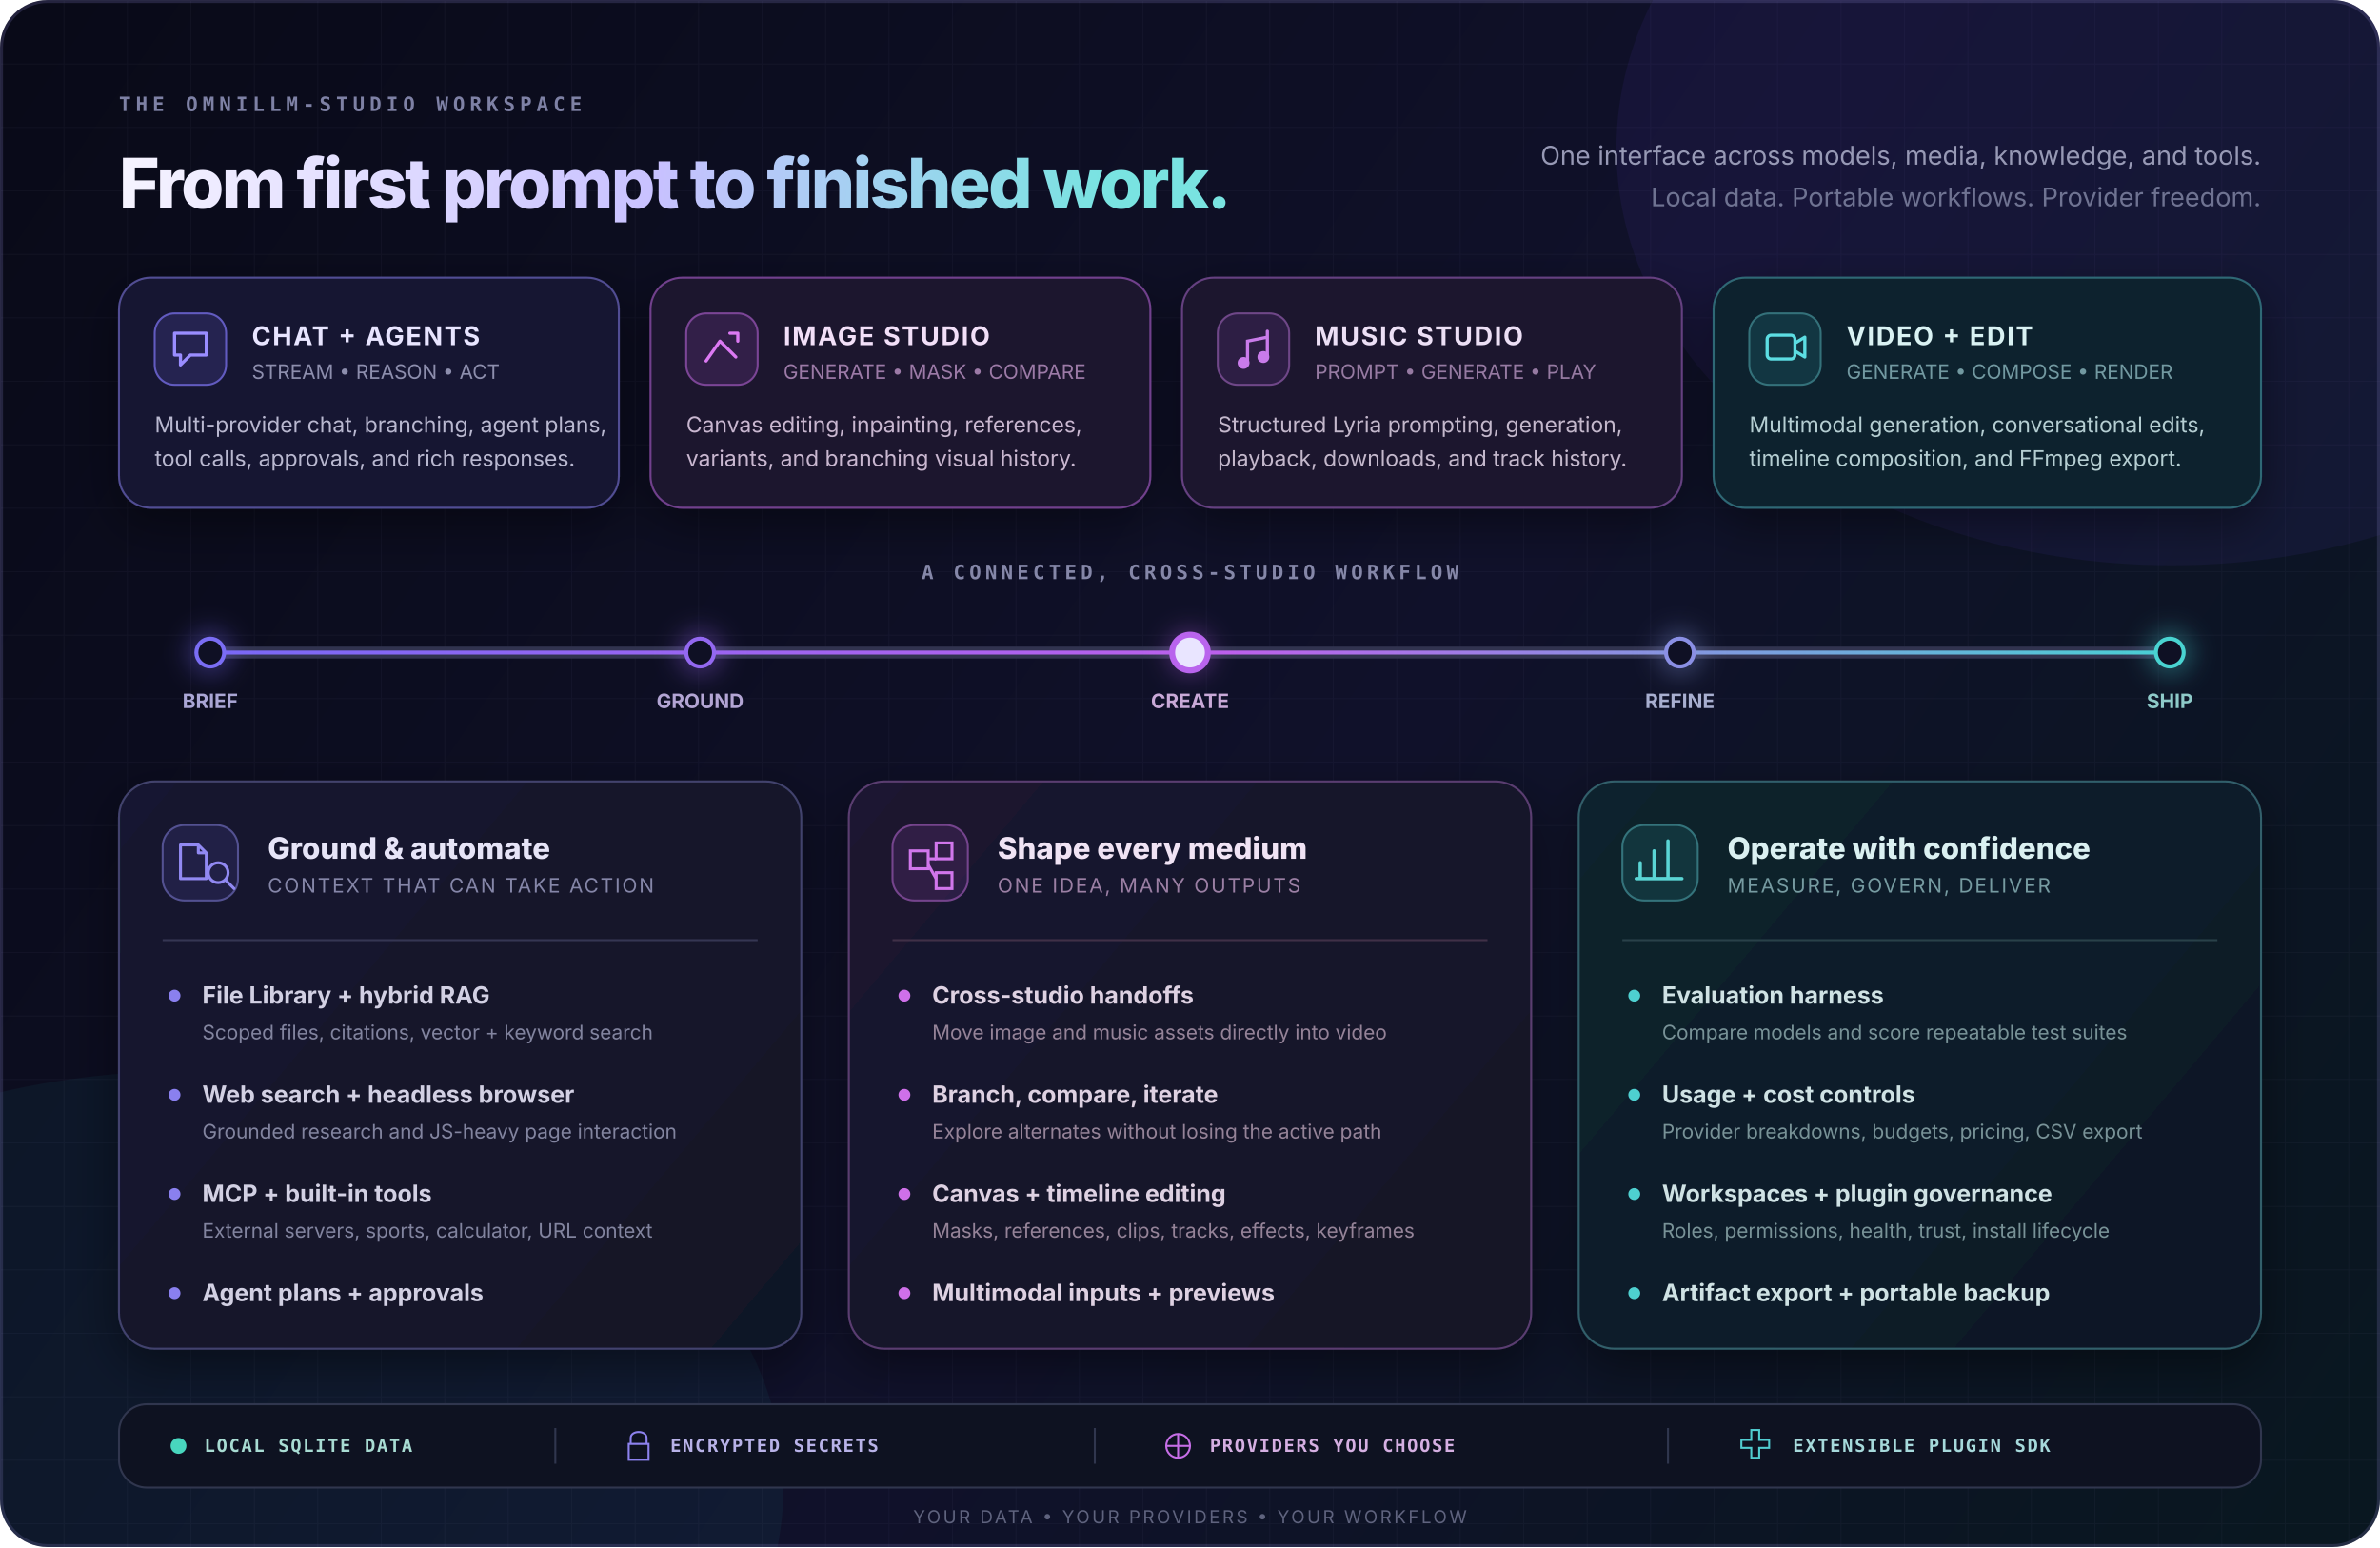
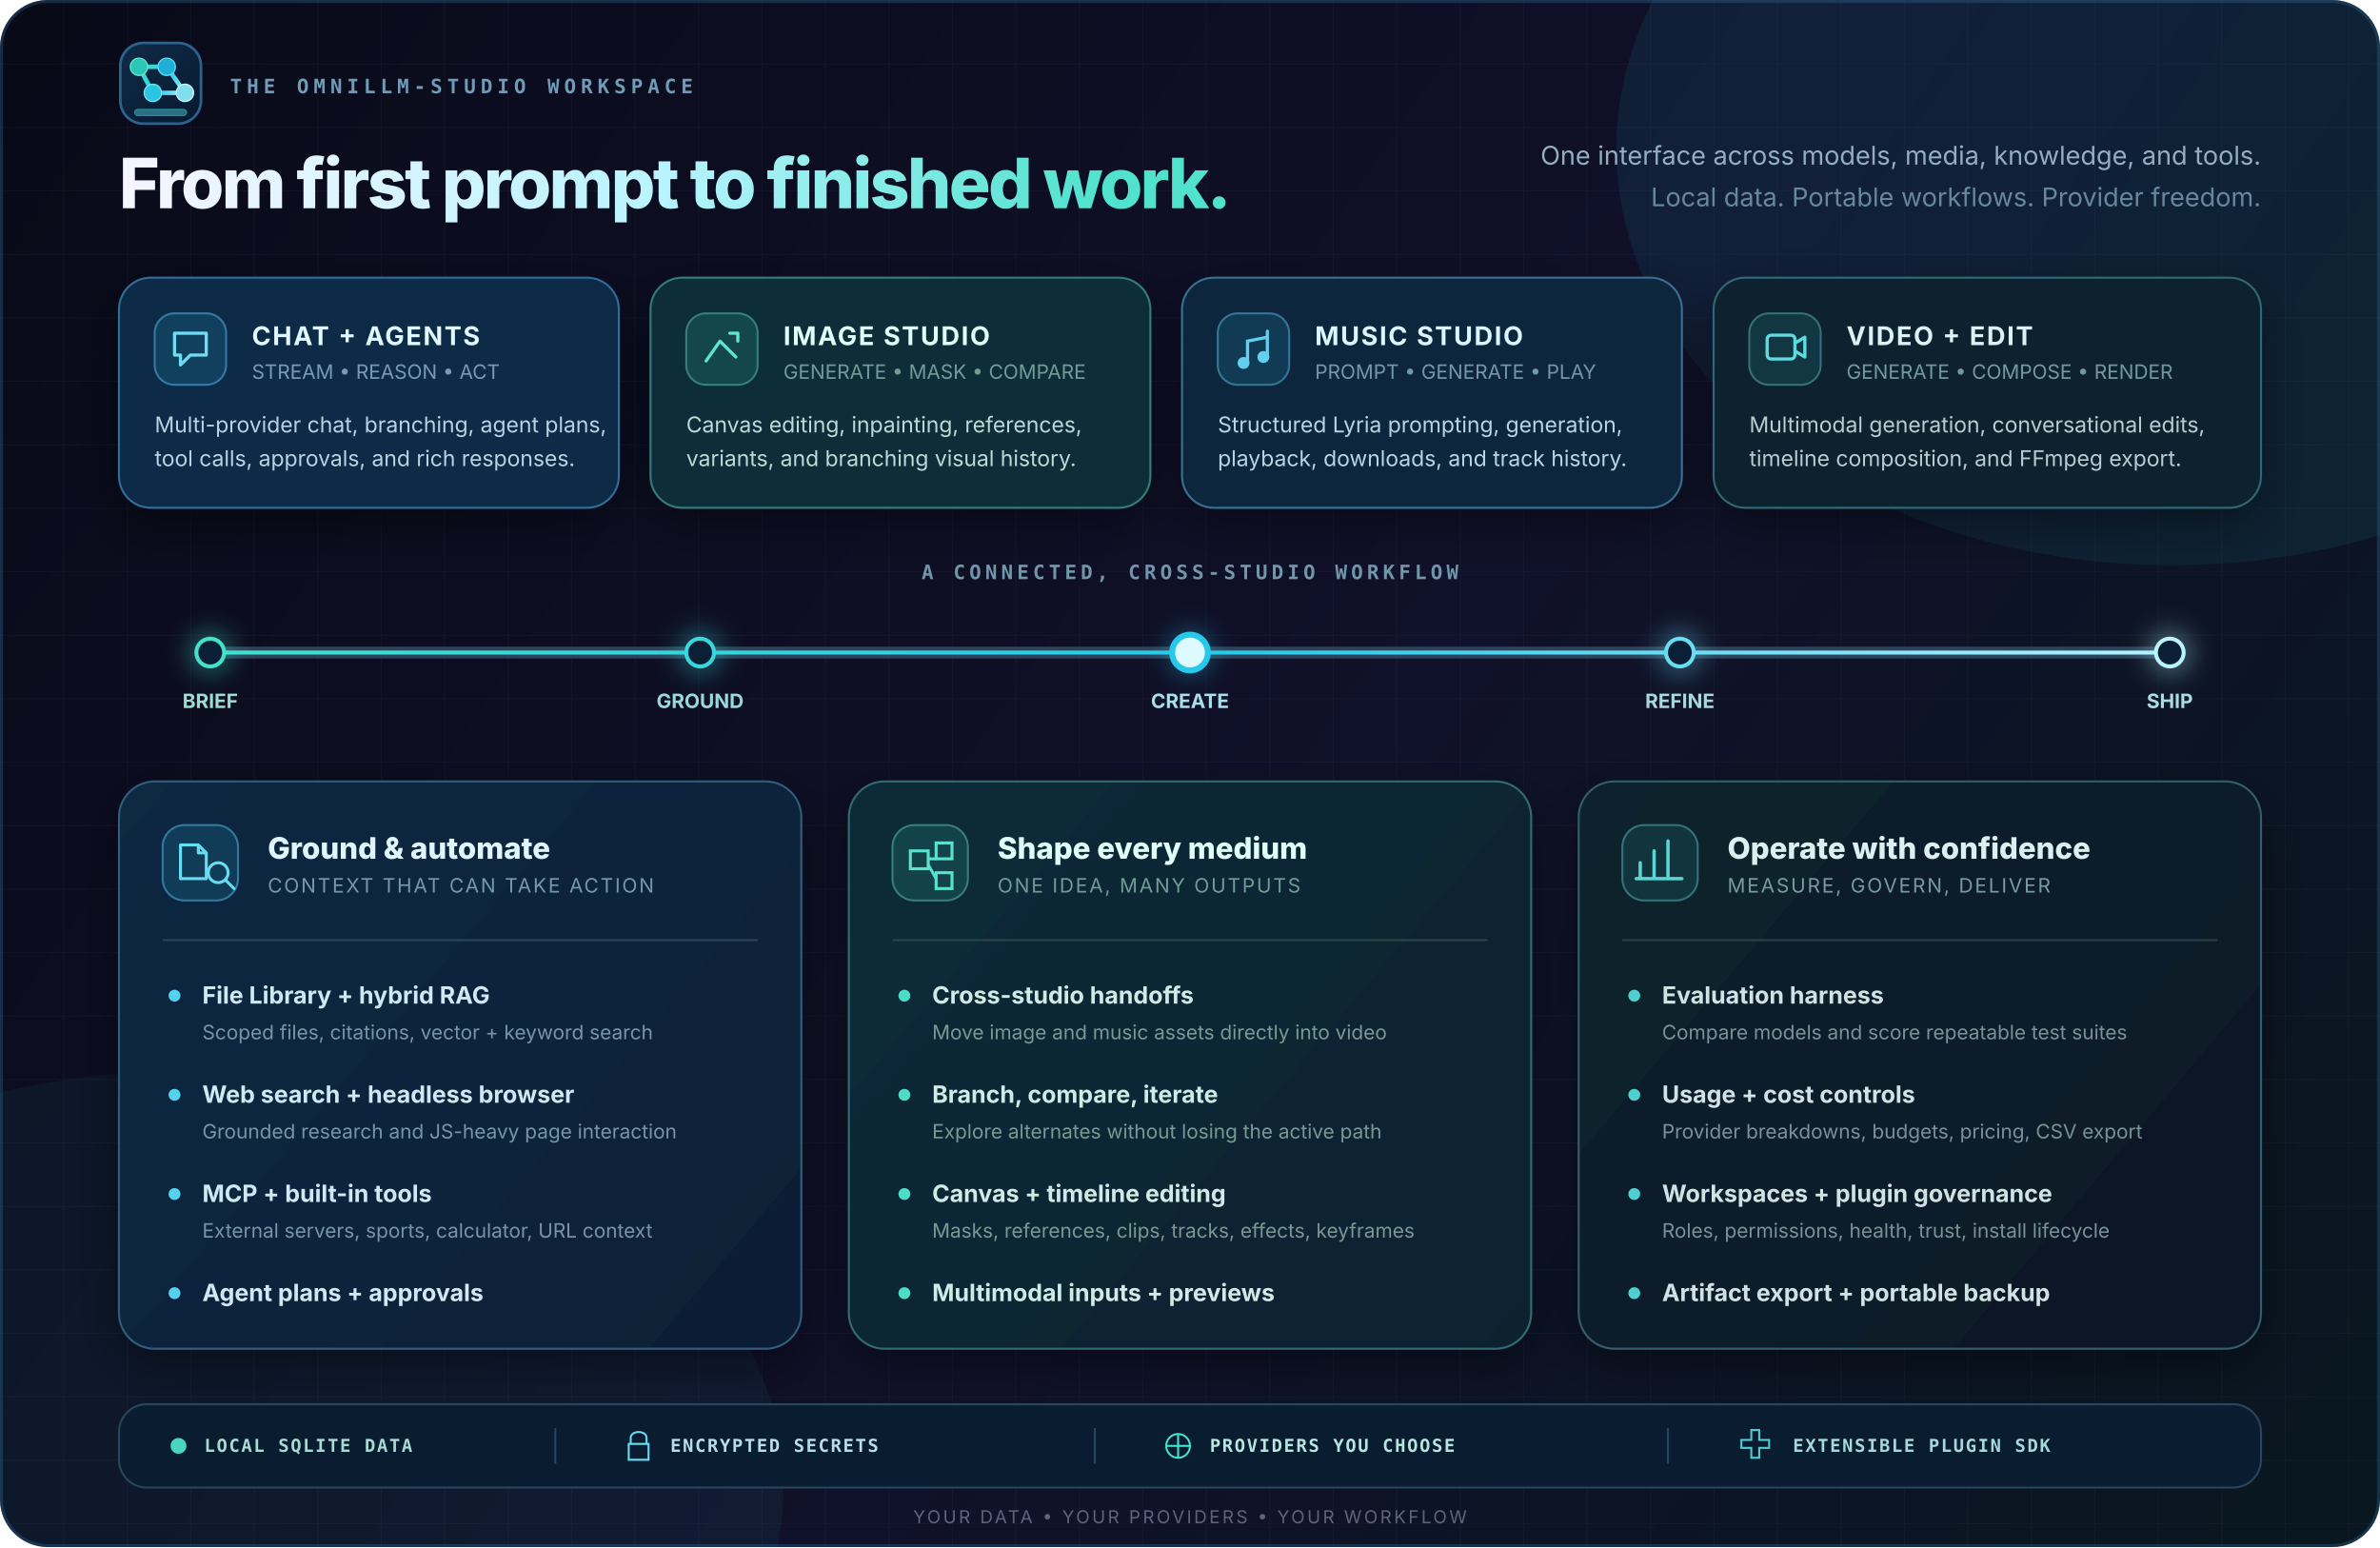
<svg xmlns="http://www.w3.org/2000/svg" viewBox="0 0 1200 780" fill="none" role="img" aria-labelledby="title desc">
  <defs>
    <linearGradient id="bg" x1="26" y1="0" x2="1167" y2="780" gradientUnits="userSpaceOnUse">
      <stop stop-color="#090A18" />
      <stop offset="0.55" stop-color="#10112A" />
      <stop offset="1" stop-color="#091720" />
    </linearGradient>
    <linearGradient id="headline" x1="60" y1="54" x2="554" y2="115" gradientUnits="userSpaceOnUse">
      <stop stop-color="#F7F5FF" />
-       <stop offset="0.55" stop-color="#C8C1FF" />
-       <stop offset="1" stop-color="#79E3E1" />
+       <stop offset="0.55" stop-color="#B9F4FF" />
+       <stop offset="1" stop-color="#50E2CD" />
    </linearGradient>
    <linearGradient id="flow" x1="83" y1="323" x2="1116" y2="323" gradientUnits="userSpaceOnUse">
-       <stop stop-color="#7669F6" />
-       <stop offset="0.52" stop-color="#BC60EB" />
-       <stop offset="1" stop-color="#43D5D2" />
+       <stop stop-color="#42E2CB" />
+       <stop offset="0.52" stop-color="#27C9EA" />
+       <stop offset="1" stop-color="#B9F4FF" />
    </linearGradient>
    <linearGradient id="pillarA" x1="60" y1="394" x2="404" y2="684" gradientUnits="userSpaceOnUse">
-       <stop stop-color="#171830" />
-       <stop offset="1" stop-color="#111426" />
+       <stop stop-color="#102943" />
+       <stop offset="1" stop-color="#0B1E34" />
    </linearGradient>
    <linearGradient id="pillarB" x1="428" y1="394" x2="772" y2="684" gradientUnits="userSpaceOnUse">
-       <stop stop-color="#1B1530" />
-       <stop offset="1" stop-color="#121326" />
+       <stop stop-color="#102B39" />
+       <stop offset="1" stop-color="#0B202F" />
    </linearGradient>
    <linearGradient id="pillarC" x1="796" y1="394" x2="1140" y2="684" gradientUnits="userSpaceOnUse">
      <stop stop-color="#11232D" />
      <stop offset="1" stop-color="#101626" />
    </linearGradient>
    <pattern id="grid" width="32" height="32" patternUnits="userSpaceOnUse">
      <path d="M32 0H0V32" stroke="#A7ACCA" stroke-opacity="0.045" />
    </pattern>
    <filter id="shadow" x="-20%" y="-20%" width="140%" height="160%">
      <feDropShadow dx="0" dy="8" stdDeviation="12" flood-color="#00020A" flood-opacity="0.42" />
    </filter>
    <filter id="nodeGlow" x="-100%" y="-100%" width="300%" height="300%">
      <feGaussianBlur stdDeviation="6" />
    </filter>
+     <linearGradient id="iconTile" x1="4" y1="2" x2="44" y2="48" gradientUnits="userSpaceOnUse">
+       <stop stop-color="#102A46" />
+       <stop offset="1" stop-color="#071A30" />
+     </linearGradient>
+     <linearGradient id="iconLine" x1="10" y1="13" x2="39" y2="32" gradientUnits="userSpaceOnUse">
+       <stop stop-color="#42E2CB" />
+       <stop offset="0.55" stop-color="#2CCBE7" />
+       <stop offset="1" stop-color="#B9F4FF" />
+     </linearGradient>
+     <radialGradient id="nodeMint" cx="0" cy="0" r="1" gradientTransform="translate(10.5 11.5) rotate(48) scale(10)">
+       <stop stop-color="#75F4DF" />
+       <stop offset="1" stop-color="#2BC7B6" />
+     </radialGradient>
+     <radialGradient id="nodeCyan" cx="0" cy="0" r="1" gradientTransform="translate(27 11.5) rotate(50) scale(10)">
+       <stop stop-color="#6FE9FF" />
+       <stop offset="1" stop-color="#1DAFD7" />
+     </radialGradient>
+     <radialGradient id="nodeAqua" cx="0" cy="0" r="1" gradientTransform="translate(18 26) rotate(50) scale(10)">
+       <stop stop-color="#83F0FF" />
+       <stop offset="1" stop-color="#2CC4E1" />
+     </radialGradient>
+     <radialGradient id="nodeIce" cx="0" cy="0" r="1" gradientTransform="translate(36 26) rotate(50) scale(11)">
+       <stop stop-color="#ECFDFF" />
+       <stop offset="1" stop-color="#84DDEC" />
+     </radialGradient>
+     <symbol id="networkGlyph" viewBox="0 0 48 48">
+       <path d="M11.5 14.5H27.5M11.5 14.5L19.5 29.5M27.5 14.5L38 29.5M19.5 29.5H38" stroke="url(#iconLine)" stroke-width="2.6" stroke-linecap="round" stroke-linejoin="round" />
+       <circle cx="11.5" cy="14.5" r="5" fill="url(#nodeMint)" stroke="#6BE7D6" stroke-width="0.7" />
+       <circle cx="27.5" cy="14.5" r="5" fill="url(#nodeCyan)" stroke="#63DDF4" stroke-width="0.7" />
+       <circle cx="19.5" cy="29.5" r="5" fill="url(#nodeAqua)" stroke="#72E8F7" stroke-width="0.7" />
+       <circle cx="38" cy="29.5" r="5" fill="url(#nodeIce)" stroke="#C9F8FF" stroke-width="0.7" />
+       <rect x="9" y="39" width="30" height="3.6" rx="1.8" fill="#287184" stroke="#3B92A5" stroke-width="0.5" />
+     </symbol>
+     <symbol id="appIconMark" viewBox="0 0 48 48">
+       <rect x="0.75" y="0.75" width="46.5" height="46.5" rx="13.25" fill="url(#iconTile)" stroke="#2D628E" stroke-width="1.5" />
+       <use href="#networkGlyph" />
+     </symbol>
    <clipPath id="frameClip">
      <rect width="1200" height="780" rx="24" />
    </clipPath>
  </defs>
  <g clip-path="url(#frameClip)">
    <rect width="1200" height="780" fill="url(#bg)" />
    <rect width="1200" height="780" fill="url(#grid)" />
-     <ellipse cx="1095" cy="75" rx="280" ry="210" fill="#6B4DF0" fill-opacity="0.075" />
+     <ellipse cx="1095" cy="75" rx="280" ry="210" fill="#27C9EA" fill-opacity="0.075" />
    <ellipse cx="95" cy="750" rx="300" ry="210" fill="#31C9D0" fill-opacity="0.055" />
  </g>
-   <rect x="0.75" y="0.75" width="1198.5" height="778.5" rx="23.25" stroke="#7770B2" stroke-opacity="0.25" stroke-width="1.5" />
-   <text x="60" y="56" font-family="ui-monospace, SFMono-Regular, Consolas, monospace" font-size="10" font-weight="700" letter-spacing="2.4" fill="#7E81A5">THE OMNILLM-STUDIO WORKSPACE</text>
+   <rect x="0.75" y="0.75" width="1198.5" height="778.5" rx="23.25" stroke="#2D6B94" stroke-opacity="0.34" stroke-width="1.5" />
+   <use href="#appIconMark" x="60" y="21" width="42" height="42" />
+   <text x="116" y="47" font-family="ui-monospace, SFMono-Regular, Consolas, monospace" font-size="10" font-weight="700" letter-spacing="2.4" fill="#6F9CB8">THE OMNILLM-STUDIO WORKSPACE</text>
  <text x="60" y="105" font-family="Inter, ui-sans-serif, system-ui, -apple-system, Segoe UI, sans-serif" font-size="35" font-weight="780" letter-spacing="-1.2" fill="url(#headline)">From first prompt to finished work.</text>
-   <text x="1140" y="83" text-anchor="end" font-family="Inter, ui-sans-serif, system-ui, -apple-system, Segoe UI, sans-serif" font-size="13" fill="#9799B5">One interface across models, media, knowledge, and tools.</text>
-   <text x="1140" y="104" text-anchor="end" font-family="Inter, ui-sans-serif, system-ui, -apple-system, Segoe UI, sans-serif" font-size="13" fill="#6F7392">Local data. Portable workflows. Provider freedom.</text>
+   <text x="1140" y="83" text-anchor="end" font-family="Inter, ui-sans-serif, system-ui, -apple-system, Segoe UI, sans-serif" font-size="13" fill="#92AEBF">One interface across models, media, knowledge, and tools.</text>
+   <text x="1140" y="104" text-anchor="end" font-family="Inter, ui-sans-serif, system-ui, -apple-system, Segoe UI, sans-serif" font-size="13" fill="#66879D">Local data. Portable workflows. Provider freedom.</text>
  <g filter="url(#shadow)">
-     <rect x="60" y="140" width="252" height="116" rx="16" fill="#171730" stroke="#514D93" />
-     <rect x="328" y="140" width="252" height="116" rx="16" fill="#1D152F" stroke="#71418C" />
-     <rect x="596" y="140" width="252" height="116" rx="16" fill="#1A152D" stroke="#654080" />
+     <rect x="60" y="140" width="252" height="116" rx="16" fill="#102A46" stroke="#316C98" />
+     <rect x="328" y="140" width="252" height="116" rx="16" fill="#102E39" stroke="#347B78" />
+     <rect x="596" y="140" width="252" height="116" rx="16" fill="#10283C" stroke="#376F91" />
    <rect x="864" y="140" width="276" height="116" rx="16" fill="#10232D" stroke="#2F6875" />
  </g>
  <g font-family="Inter, ui-sans-serif, system-ui, -apple-system, Segoe UI, sans-serif">
    <g transform="translate(60 140)">
-       <rect x="18" y="18" width="36" height="36" rx="10" fill="#7165EE" fill-opacity="0.16" stroke="#625BC0" />
-       <path d="M28 28H44V39H36L31 44V39H28V28Z" stroke="#9A8DFF" stroke-width="1.6" stroke-linejoin="round" />
-       <text x="67" y="34" font-size="13" font-weight="750" letter-spacing="0.8" fill="#E8E5FF">CHAT + AGENTS</text>
-       <text x="67" y="51" font-size="10" fill="#8D8EAD">STREAM • REASON • ACT</text>
-       <text x="18" y="78" font-size="11" fill="#B9B8D0">Multi-provider chat, branching, agent plans,</text>
-       <text x="18" y="95" font-size="11" fill="#B9B8D0">tool calls, approvals, and rich responses.</text>
+       <rect x="18" y="18" width="36" height="36" rx="10" fill="#2BBFE6" fill-opacity="0.15" stroke="#347BA4" />
+       <path d="M28 28H44V39H36L31 44V39H28V28Z" stroke="#70DCF4" stroke-width="1.6" stroke-linejoin="round" />
+       <text x="67" y="34" font-size="13" font-weight="750" letter-spacing="0.8" fill="#E1F8FF">CHAT + AGENTS</text>
+       <text x="67" y="51" font-size="10" fill="#789AB2">STREAM • REASON • ACT</text>
+       <text x="18" y="78" font-size="11" fill="#B8D4E2">Multi-provider chat, branching, agent plans,</text>
+       <text x="18" y="95" font-size="11" fill="#B8D4E2">tool calls, approvals, and rich responses.</text>
    </g>
    <g transform="translate(328 140)">
-       <rect x="18" y="18" width="36" height="36" rx="10" fill="#BE59E7" fill-opacity="0.14" stroke="#7B4596" />
-       <path d="M28 42L35 32L43 40M40 28H44V32" stroke="#DC79F3" stroke-width="1.6" stroke-linecap="round" stroke-linejoin="round" />
-       <text x="67" y="34" font-size="13" font-weight="750" letter-spacing="0.8" fill="#F2DFF8">IMAGE STUDIO</text>
-       <text x="67" y="51" font-size="10" fill="#9C7AA7">GENERATE • MASK • COMPARE</text>
-       <text x="18" y="78" font-size="11" fill="#C9B7D0">Canvas editing, inpainting, references,</text>
-       <text x="18" y="95" font-size="11" fill="#C9B7D0">variants, and branching visual history.</text>
+       <rect x="18" y="18" width="36" height="36" rx="10" fill="#42E2CB" fill-opacity="0.14" stroke="#367F7A" />
+       <path d="M28 42L35 32L43 40M40 28H44V32" stroke="#5DE5D2" stroke-width="1.6" stroke-linecap="round" stroke-linejoin="round" />
+       <text x="67" y="34" font-size="13" font-weight="750" letter-spacing="0.8" fill="#DFFFF9">IMAGE STUDIO</text>
+       <text x="67" y="51" font-size="10" fill="#719C96">GENERATE • MASK • COMPARE</text>
+       <text x="18" y="78" font-size="11" fill="#B8DCD6">Canvas editing, inpainting, references,</text>
+       <text x="18" y="95" font-size="11" fill="#B8DCD6">variants, and branching visual history.</text>
    </g>
    <g transform="translate(596 140)">
-       <rect x="18" y="18" width="36" height="36" rx="10" fill="#A55BD7" fill-opacity="0.13" stroke="#6F4788" />
-       <path d="M43 27V39M43 30L33 32V43" stroke="#C97BEA" stroke-width="1.6" stroke-linecap="round" />
-       <circle cx="31" cy="43" r="3" fill="#C97BEA" />
-       <circle cx="41" cy="40" r="3" fill="#C97BEA" />
-       <text x="67" y="34" font-size="13" font-weight="750" letter-spacing="0.8" fill="#ECDFF5">MUSIC STUDIO</text>
-       <text x="67" y="51" font-size="10" fill="#967AA2">PROMPT • GENERATE • PLAY</text>
-       <text x="18" y="78" font-size="11" fill="#C4B8CC">Structured Lyria prompting, generation,</text>
-       <text x="18" y="95" font-size="11" fill="#C4B8CC">playback, downloads, and track history.</text>
+       <rect x="18" y="18" width="36" height="36" rx="10" fill="#30BFE7" fill-opacity="0.14" stroke="#377595" />
+       <path d="M43 27V39M43 30L33 32V43" stroke="#62CFF0" stroke-width="1.6" stroke-linecap="round" />
+       <circle cx="31" cy="43" r="3" fill="#62CFF0" />
+       <circle cx="41" cy="40" r="3" fill="#62CFF0" />
+       <text x="67" y="34" font-size="13" font-weight="750" letter-spacing="0.8" fill="#DCF5FF">MUSIC STUDIO</text>
+       <text x="67" y="51" font-size="10" fill="#7296AA">PROMPT • GENERATE • PLAY</text>
+       <text x="18" y="78" font-size="11" fill="#B9D5E2">Structured Lyria prompting, generation,</text>
+       <text x="18" y="95" font-size="11" fill="#B9D5E2">playback, downloads, and track history.</text>
    </g>
    <g transform="translate(864 140)">
      <rect x="18" y="18" width="36" height="36" rx="10" fill="#3CC8D0" fill-opacity="0.12" stroke="#34717A" />
      <rect x="27" y="29" width="14" height="12" rx="2" stroke="#5CDDE2" stroke-width="1.6" />
      <path d="M41 33L46 30V40L41 37" stroke="#5CDDE2" stroke-width="1.6" stroke-linejoin="round" />
      <text x="67" y="34" font-size="13" font-weight="750" letter-spacing="0.8" fill="#D9F2F3">VIDEO + EDIT</text>
      <text x="67" y="51" font-size="10" fill="#7299A1">GENERATE • COMPOSE • RENDER</text>
      <text x="18" y="78" font-size="11" fill="#B5CED2">Multimodal generation, conversational edits,</text>
      <text x="18" y="95" font-size="11" fill="#B5CED2">timeline composition, and FFmpeg export.</text>
    </g>
  </g>
-   <text x="600" y="292" text-anchor="middle" font-family="ui-monospace, SFMono-Regular, Consolas, monospace" font-size="10" font-weight="700" letter-spacing="2" fill="#8587A8">A CONNECTED, CROSS-STUDIO WORKFLOW</text>
-   <path d="M106 329H1094" stroke="#31334F" stroke-width="6" stroke-linecap="round" />
+   <text x="600" y="292" text-anchor="middle" font-family="ui-monospace, SFMono-Regular, Consolas, monospace" font-size="10" font-weight="700" letter-spacing="2" fill="#7096AA">A CONNECTED, CROSS-STUDIO WORKFLOW</text>
+   <path d="M106 329H1094" stroke="#29445B" stroke-width="6" stroke-linecap="round" />
  <path d="M106 329H1094" stroke="url(#flow)" stroke-width="2" stroke-linecap="round" />
  <g fill="url(#flow)" filter="url(#nodeGlow)" opacity="0.32">
    <circle cx="106" cy="329" r="12" />
    <circle cx="353" cy="329" r="12" />
    <circle cx="600" cy="329" r="12" />
    <circle cx="847" cy="329" r="12" />
    <circle cx="1094" cy="329" r="12" />
  </g>
  <g font-family="Inter, ui-sans-serif, system-ui, -apple-system, Segoe UI, sans-serif" font-size="10" font-weight="750" text-anchor="middle">
    <g>
-       <circle cx="106" cy="329" r="7" fill="#0F1024" stroke="#7A6DF4" stroke-width="2" />
-       <text x="106" y="357" fill="#AAA6D5">BRIEF</text>
-     </g>
-     <g>
-       <circle cx="353" cy="329" r="7" fill="#0F1024" stroke="#9368F0" stroke-width="2" />
-       <text x="353" y="357" fill="#B3A5D4">GROUND</text>
-     </g>
-     <g>
-       <circle cx="600" cy="329" r="9" fill="#E9E5FF" stroke="#B964ED" stroke-width="3" />
-       <text x="600" y="357" fill="#C9A9D8">CREATE</text>
-     </g>
-     <g>
-       <circle cx="847" cy="329" r="7" fill="#0F1024" stroke="#8A8FE4" stroke-width="2" />
-       <text x="847" y="357" fill="#A8AFD0">REFINE</text>
-     </g>
-     <g>
-       <circle cx="1094" cy="329" r="7" fill="#0F1024" stroke="#49D3D1" stroke-width="2" />
-       <text x="1094" y="357" fill="#8ECAC9">SHIP</text>
+       <circle cx="106" cy="329" r="7" fill="#0B2036" stroke="#42E2CB" stroke-width="2" />
+       <text x="106" y="357" fill="#9BDCD3">BRIEF</text>
+     </g>
+     <g>
+       <circle cx="353" cy="329" r="7" fill="#0B2036" stroke="#37D7DC" stroke-width="2" />
+       <text x="353" y="357" fill="#99D9DD">GROUND</text>
+     </g>
+     <g>
+       <circle cx="600" cy="329" r="9" fill="#DDFBFF" stroke="#27C9EA" stroke-width="3" />
+       <text x="600" y="357" fill="#A9DEEB">CREATE</text>
+     </g>
+     <g>
+       <circle cx="847" cy="329" r="7" fill="#0B2036" stroke="#67DDF2" stroke-width="2" />
+       <text x="847" y="357" fill="#A8D7E2">REFINE</text>
+     </g>
+     <g>
+       <circle cx="1094" cy="329" r="7" fill="#0B2036" stroke="#B9F4FF" stroke-width="2" />
+       <text x="1094" y="357" fill="#A9DDE5">SHIP</text>
    </g>
  </g>
  <g filter="url(#shadow)">
-     <rect x="60" y="394" width="344" height="286" rx="18" fill="url(#pillarA)" stroke="#42436D" />
-     <rect x="428" y="394" width="344" height="286" rx="18" fill="url(#pillarB)" stroke="#5A3D70" />
+     <rect x="60" y="394" width="344" height="286" rx="18" fill="url(#pillarA)" stroke="#315D7B" />
+     <rect x="428" y="394" width="344" height="286" rx="18" fill="url(#pillarB)" stroke="#316C71" />
    <rect x="796" y="394" width="344" height="286" rx="18" fill="url(#pillarC)" stroke="#315E6B" />
  </g>
  <g font-family="Inter, ui-sans-serif, system-ui, -apple-system, Segoe UI, sans-serif">
    <g transform="translate(60 394)">
-       <rect x="22" y="22" width="38" height="38" rx="11" fill="#6863D6" fill-opacity="0.14" stroke="#535191" />
-       <path d="M31 32H40L44 36V49H31V32ZM40 32V36H44" stroke="#9189F2" stroke-width="1.5" stroke-linejoin="round" />
-       <circle cx="50" cy="46" r="5" stroke="#9189F2" stroke-width="1.5" />
-       <path d="M54 50L58 54" stroke="#9189F2" stroke-width="1.5" stroke-linecap="round" />
-       <text x="75" y="39" font-size="15" font-weight="760" fill="#E6E4F7">Ground &amp; automate</text>
-       <text x="75" y="56" font-size="10" letter-spacing="0.9" fill="#8586A8">CONTEXT THAT CAN TAKE ACTION</text>
-       <line x1="22" y1="80" x2="322" y2="80" stroke="#353653" />
+       <rect x="22" y="22" width="38" height="38" rx="11" fill="#2BC3E6" fill-opacity="0.14" stroke="#34799D" />
+       <path d="M31 32H40L44 36V49H31V32ZM40 32V36H44" stroke="#67DDF2" stroke-width="1.5" stroke-linejoin="round" />
+       <circle cx="50" cy="46" r="5" stroke="#67DDF2" stroke-width="1.5" />
+       <path d="M54 50L58 54" stroke="#67DDF2" stroke-width="1.5" stroke-linecap="round" />
+       <text x="75" y="39" font-size="15" font-weight="760" fill="#E0F6FF">Ground &amp; automate</text>
+       <text x="75" y="56" font-size="10" letter-spacing="0.9" fill="#7698AD">CONTEXT THAT CAN TAKE ACTION</text>
+       <line x1="22" y1="80" x2="322" y2="80" stroke="#29445B" />
      <g font-size="12">
-         <circle cx="28" cy="108" r="3" fill="#8A80EF" />
-         <text x="42" y="112" font-weight="650" fill="#D2D0E3">File Library + hybrid RAG</text>
-         <text x="42" y="130" font-size="10" fill="#82849F">Scoped files, citations, vector + keyword search</text>
-         <circle cx="28" cy="158" r="3" fill="#8A80EF" />
-         <text x="42" y="162" font-weight="650" fill="#D2D0E3">Web search + headless browser</text>
-         <text x="42" y="180" font-size="10" fill="#82849F">Grounded research and JS-heavy page interaction</text>
-         <circle cx="28" cy="208" r="3" fill="#8A80EF" />
-         <text x="42" y="212" font-weight="650" fill="#D2D0E3">MCP + built-in tools</text>
-         <text x="42" y="230" font-size="10" fill="#82849F">External servers, sports, calculator, URL context</text>
-         <circle cx="28" cy="258" r="3" fill="#8A80EF" />
-         <text x="42" y="262" font-weight="650" fill="#D2D0E3">Agent plans + approvals</text>
+         <circle cx="28" cy="108" r="3" fill="#56D1ED" />
+         <text x="42" y="112" font-weight="650" fill="#CFE8F2">File Library + hybrid RAG</text>
+         <text x="42" y="130" font-size="10" fill="#7895A7">Scoped files, citations, vector + keyword search</text>
+         <circle cx="28" cy="158" r="3" fill="#56D1ED" />
+         <text x="42" y="162" font-weight="650" fill="#CFE8F2">Web search + headless browser</text>
+         <text x="42" y="180" font-size="10" fill="#7895A7">Grounded research and JS-heavy page interaction</text>
+         <circle cx="28" cy="208" r="3" fill="#56D1ED" />
+         <text x="42" y="212" font-weight="650" fill="#CFE8F2">MCP + built-in tools</text>
+         <text x="42" y="230" font-size="10" fill="#7895A7">External servers, sports, calculator, URL context</text>
+         <circle cx="28" cy="258" r="3" fill="#56D1ED" />
+         <text x="42" y="262" font-weight="650" fill="#CFE8F2">Agent plans + approvals</text>
      </g>
    </g>
    <g transform="translate(428 394)">
-       <rect x="22" y="22" width="38" height="38" rx="11" fill="#BA5BE1" fill-opacity="0.13" stroke="#75448D" />
-       <path d="M31 35H40V44H31V35ZM44 31H52V39H44V31ZM44 46H52V54H44V46Z" stroke="#D176EC" stroke-width="1.5" />
-       <path d="M40 39H44M40 42L44 49" stroke="#D176EC" stroke-width="1.5" />
-       <text x="75" y="39" font-size="15" font-weight="760" fill="#F0E3F4">Shape every medium</text>
-       <text x="75" y="56" font-size="10" letter-spacing="0.9" fill="#9B7FA4">ONE IDEA, MANY OUTPUTS</text>
-       <line x1="22" y1="80" x2="322" y2="80" stroke="#403047" />
+       <rect x="22" y="22" width="38" height="38" rx="11" fill="#42E2CB" fill-opacity="0.13" stroke="#367F7A" />
+       <path d="M31 35H40V44H31V35ZM44 31H52V39H44V31ZM44 46H52V54H44V46Z" stroke="#59E2CF" stroke-width="1.5" />
+       <path d="M40 39H44M40 42L44 49" stroke="#59E2CF" stroke-width="1.5" />
+       <text x="75" y="39" font-size="15" font-weight="760" fill="#DFFFF9">Shape every medium</text>
+       <text x="75" y="56" font-size="10" letter-spacing="0.9" fill="#719B95">ONE IDEA, MANY OUTPUTS</text>
+       <line x1="22" y1="80" x2="322" y2="80" stroke="#294844" />
      <g font-size="12">
-         <circle cx="28" cy="108" r="3" fill="#CF70E9" />
-         <text x="42" y="112" font-weight="650" fill="#DED1E2">Cross-studio handoffs</text>
-         <text x="42" y="130" font-size="10" fill="#958398">Move image and music assets directly into video</text>
-         <circle cx="28" cy="158" r="3" fill="#CF70E9" />
-         <text x="42" y="162" font-weight="650" fill="#DED1E2">Branch, compare, iterate</text>
-         <text x="42" y="180" font-size="10" fill="#958398">Explore alternates without losing the active path</text>
-         <circle cx="28" cy="208" r="3" fill="#CF70E9" />
-         <text x="42" y="212" font-weight="650" fill="#DED1E2">Canvas + timeline editing</text>
-         <text x="42" y="230" font-size="10" fill="#958398">Masks, references, clips, tracks, effects, keyframes</text>
-         <circle cx="28" cy="258" r="3" fill="#CF70E9" />
-         <text x="42" y="262" font-weight="650" fill="#DED1E2">Multimodal inputs + previews</text>
+         <circle cx="28" cy="108" r="3" fill="#4CDCC7" />
+         <text x="42" y="112" font-weight="650" fill="#D0EAE5">Cross-studio handoffs</text>
+         <text x="42" y="130" font-size="10" fill="#799993">Move image and music assets directly into video</text>
+         <circle cx="28" cy="158" r="3" fill="#4CDCC7" />
+         <text x="42" y="162" font-weight="650" fill="#D0EAE5">Branch, compare, iterate</text>
+         <text x="42" y="180" font-size="10" fill="#799993">Explore alternates without losing the active path</text>
+         <circle cx="28" cy="208" r="3" fill="#4CDCC7" />
+         <text x="42" y="212" font-weight="650" fill="#D0EAE5">Canvas + timeline editing</text>
+         <text x="42" y="230" font-size="10" fill="#799993">Masks, references, clips, tracks, effects, keyframes</text>
+         <circle cx="28" cy="258" r="3" fill="#4CDCC7" />
+         <text x="42" y="262" font-weight="650" fill="#D0EAE5">Multimodal inputs + previews</text>
      </g>
    </g>
    <g transform="translate(796 394)">
      <rect x="22" y="22" width="38" height="38" rx="11" fill="#3FC7CD" fill-opacity="0.12" stroke="#34737B" />
      <path d="M31 49V41M38 49V35M45 49V30M52 49H29" stroke="#5AD5D5" stroke-width="1.7" stroke-linecap="round" />
      <text x="75" y="39" font-size="15" font-weight="760" fill="#DAF0F1">Operate with confidence</text>
      <text x="75" y="56" font-size="10" letter-spacing="0.9" fill="#769BA1">MEASURE, GOVERN, DELIVER</text>
      <line x1="22" y1="80" x2="322" y2="80" stroke="#294149" />
      <g font-size="12">
        <circle cx="28" cy="108" r="3" fill="#4ED0D0" />
        <text x="42" y="112" font-weight="650" fill="#CFE2E4">Evaluation harness</text>
        <text x="42" y="130" font-size="10" fill="#789297">Compare models and score repeatable test suites</text>
        <circle cx="28" cy="158" r="3" fill="#4ED0D0" />
        <text x="42" y="162" font-weight="650" fill="#CFE2E4">Usage + cost controls</text>
        <text x="42" y="180" font-size="10" fill="#789297">Provider breakdowns, budgets, pricing, CSV export</text>
        <circle cx="28" cy="208" r="3" fill="#4ED0D0" />
        <text x="42" y="212" font-weight="650" fill="#CFE2E4">Workspaces + plugin governance</text>
        <text x="42" y="230" font-size="10" fill="#789297">Roles, permissions, health, trust, install lifecycle</text>
        <circle cx="28" cy="258" r="3" fill="#4ED0D0" />
        <text x="42" y="262" font-weight="650" fill="#CFE2E4">Artifact export + portable backup</text>
      </g>
    </g>
  </g>
-   <rect x="60" y="708" width="1080" height="42" rx="14" fill="#0E1221" stroke="#30364E" />
+   <rect x="60" y="708" width="1080" height="42" rx="14" fill="#0A1C30" stroke="#29455D" />
  <g font-family="ui-monospace, SFMono-Regular, Consolas, monospace" font-size="9" font-weight="700" letter-spacing="0.8">
    <g transform="translate(82 720)">
      <circle cx="8" cy="9" r="4" fill="#48D6BE" />
      <text x="21" y="12" fill="#A8DCD3">LOCAL SQLITE DATA</text>
    </g>
-     <path d="M280 720V738" stroke="#30364E" />
+     <path d="M280 720V738" stroke="#29455D" />
    <g transform="translate(314 720)">
-       <path d="M4 8V5C4 1 12 1 12 5V8M3 8H13V16H3V8Z" stroke="#8D82EF" />
-       <text x="24" y="12" fill="#B8B2E8">ENCRYPTED SECRETS</text>
-     </g>
-     <path d="M552 720V738" stroke="#30364E" />
+       <path d="M4 8V5C4 1 12 1 12 5V8M3 8H13V16H3V8Z" stroke="#67DDF2" />
+       <text x="24" y="12" fill="#B7DEEA">ENCRYPTED SECRETS</text>
+     </g>
+     <path d="M552 720V738" stroke="#29455D" />
    <g transform="translate(586 720)">
-       <circle cx="8" cy="9" r="6" stroke="#C66EE7" />
-       <path d="M8 3V15M2 9H14" stroke="#C66EE7" />
-       <text x="24" y="12" fill="#D5AFE2">PROVIDERS YOU CHOOSE</text>
-     </g>
-     <path d="M841 720V738" stroke="#30364E" />
+       <circle cx="8" cy="9" r="6" stroke="#42E2CB" />
+       <path d="M8 3V15M2 9H14" stroke="#42E2CB" />
+       <text x="24" y="12" fill="#B6E6DE">PROVIDERS YOU CHOOSE</text>
+     </g>
+     <path d="M841 720V738" stroke="#29455D" />
    <g transform="translate(875 720)">
      <path d="M3 6H8V1H12V6H17V10H12V15H8V10H3V6Z" stroke="#51CDD1" />
      <text x="29" y="12" fill="#A6D9DB">EXTENSIBLE PLUGIN SDK</text>
    </g>
  </g>
  <text x="600" y="768" text-anchor="middle" font-family="Inter, ui-sans-serif, system-ui, -apple-system, Segoe UI, sans-serif" font-size="9" letter-spacing="1.2" fill="#5F637E">YOUR DATA • YOUR PROVIDERS • YOUR WORKFLOW</text>
</svg>
